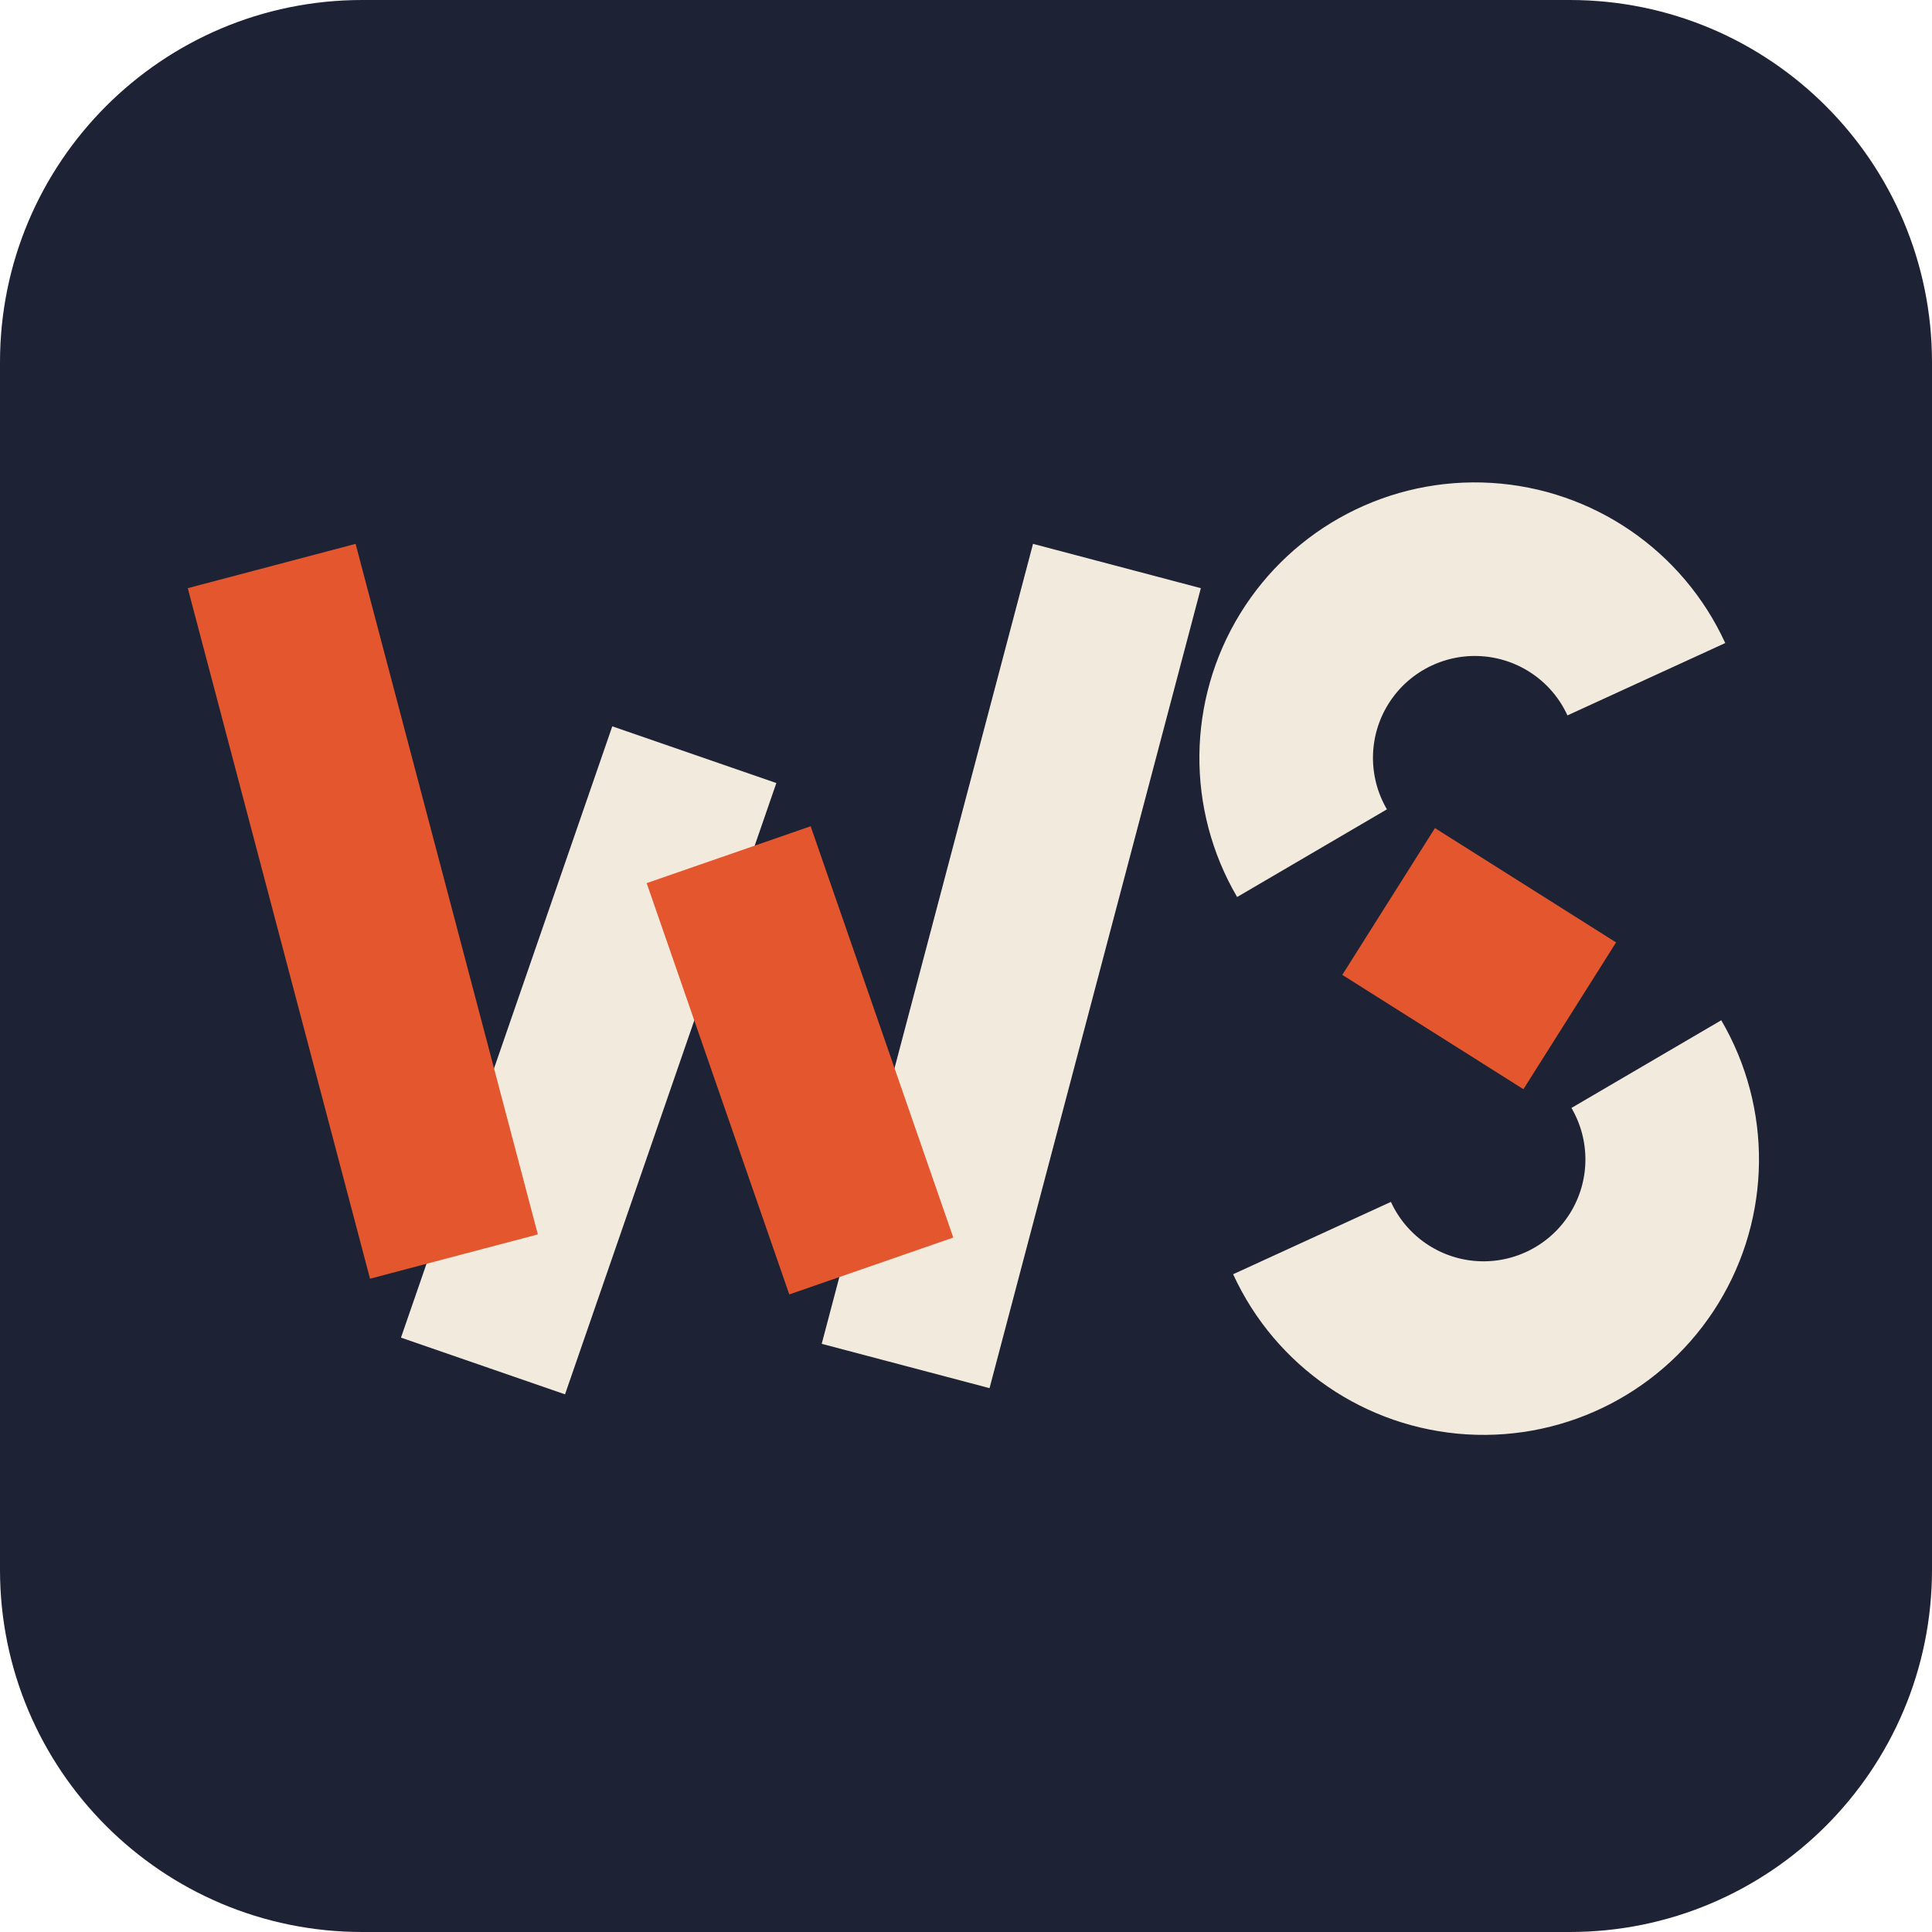
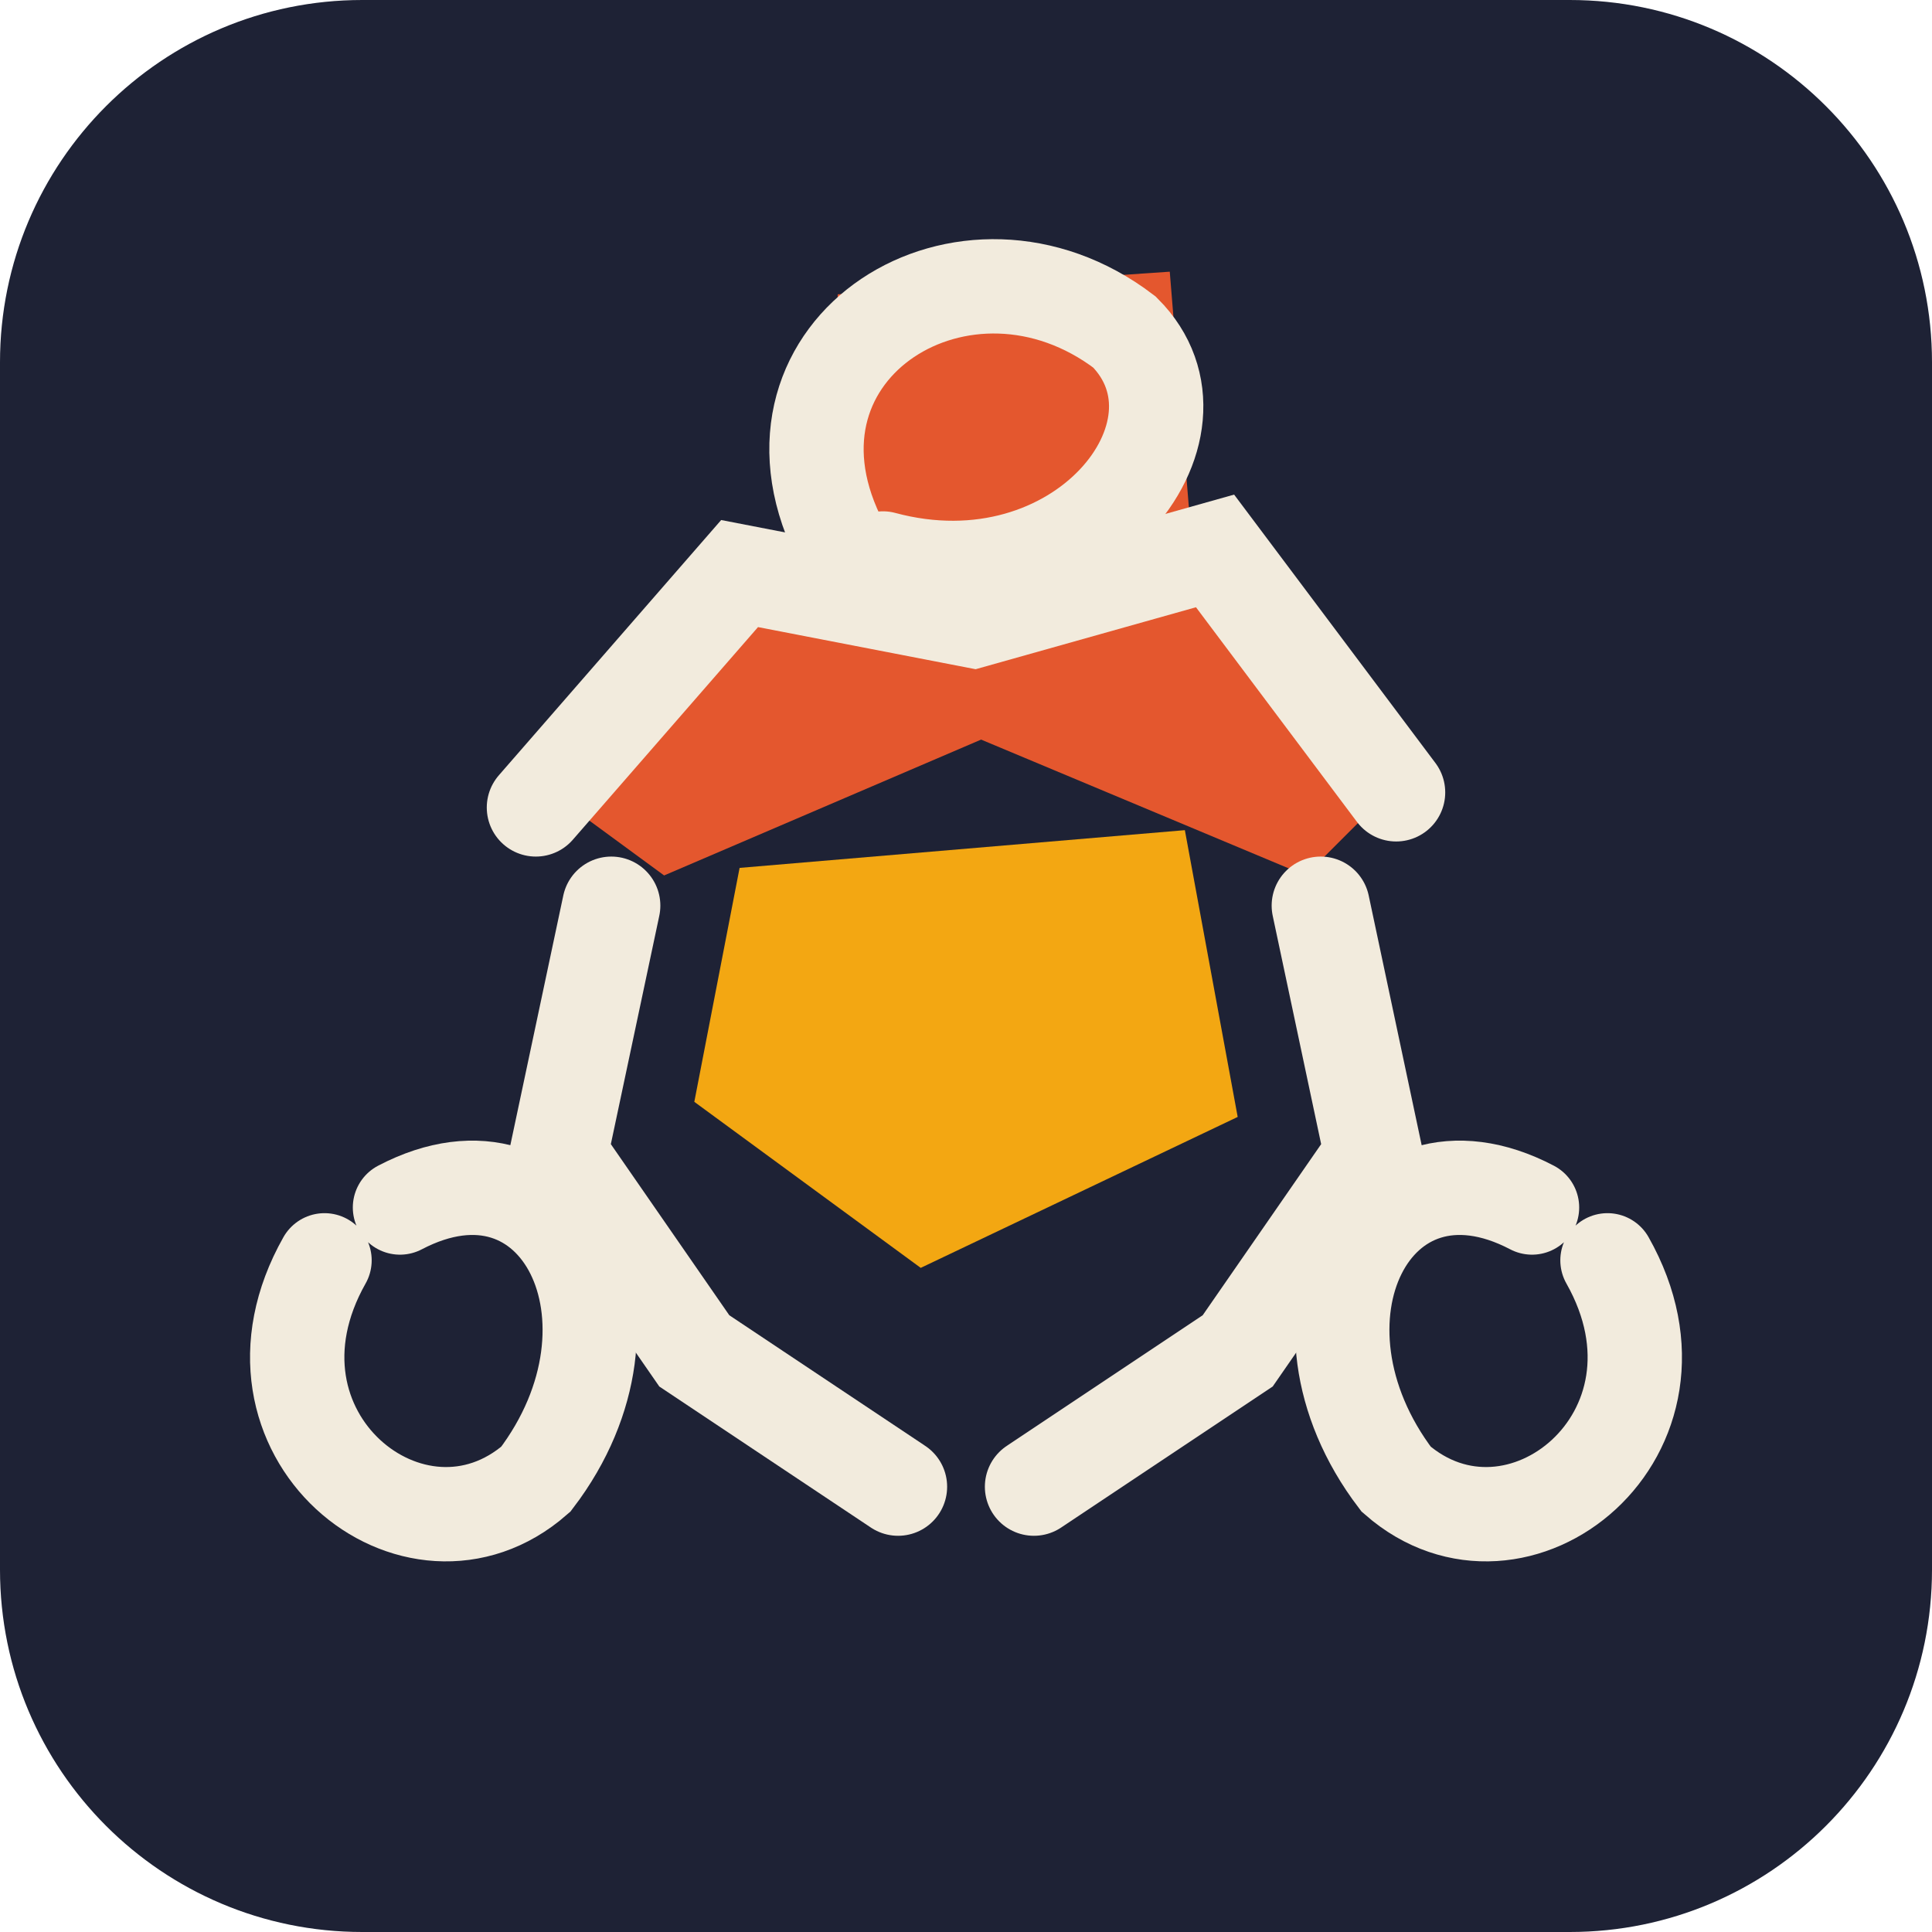
<svg xmlns="http://www.w3.org/2000/svg" viewBox="0 0 512 512" width="512" height="512">
  <rect width="512" height="512" rx="96" fill="#1E2235" />
-   <g transform="translate(8 0)" fill="none" stroke-width="46" stroke-linejoin="miter" stroke-miterlimit="2">
-     <path d="M120 362 L176 200" stroke="#F2EBDD" stroke-linecap="butt" />
-     <path d="M232 362 L288 150" stroke="#F2EBDD" stroke-linecap="butt" />
-     <path d="M64 150 L112.3 333" stroke="#E4572E" stroke-linecap="butt" />
-     <path d="M185.1 226.5 L222.9 335.5" stroke="#E4572E" stroke-linecap="butt" />
-     <path d="M428.3 180 A50 50 0 1 0 339.7 226.1" stroke="#F2EBDD" stroke-linecap="butt" />
-     <path d="M360 238.9 L408 269.2" stroke="#E4572E" stroke-linecap="butt" />
-     <path d="M428.3 282 A50 50 0 1 1 339.7 328.1" stroke="#F2EBDD" stroke-linecap="butt" />
+   <g transform="translate(0 8)">
+     <polygon points="196,222 314,212 328,288 244,328 184,284" fill="#F3A712" />
+     <polygon points="222,70 310,64 316,138 220,146" fill="#E4572E" />
+     <polygon points="146,202 206,146 322,140 374,196 346,224 260,188 176,224" fill="#E4572E" />
+     <g fill="none" stroke="#F2EBDD" stroke-linecap="round">
+       <path d="M222 134 C198 84 256 48 298 80 C324 106 286 154 234 140" stroke-width="25" />
+       <path d="M142 206 L196 144 L258 156 L322 138 L370 202" stroke-width="26" stroke-linejoin="miter" />
+       <path d="M106 312 C148 290 174 342 142 384 C110 412 60 372 86 326" stroke-width="25" />
+       <path d="M162 232 L148 298 L184 350 L238 386" stroke-width="26" stroke-linejoin="miter" />
+       <path d="M406 312 C364 290 338 342 370 384 C402 412 452 372 426 326" stroke-width="25" />
+       <path d="M350 232 L364 298 L328 350 L274 386" stroke-width="26" stroke-linejoin="miter" />
+     </g>
  </g>
</svg>
